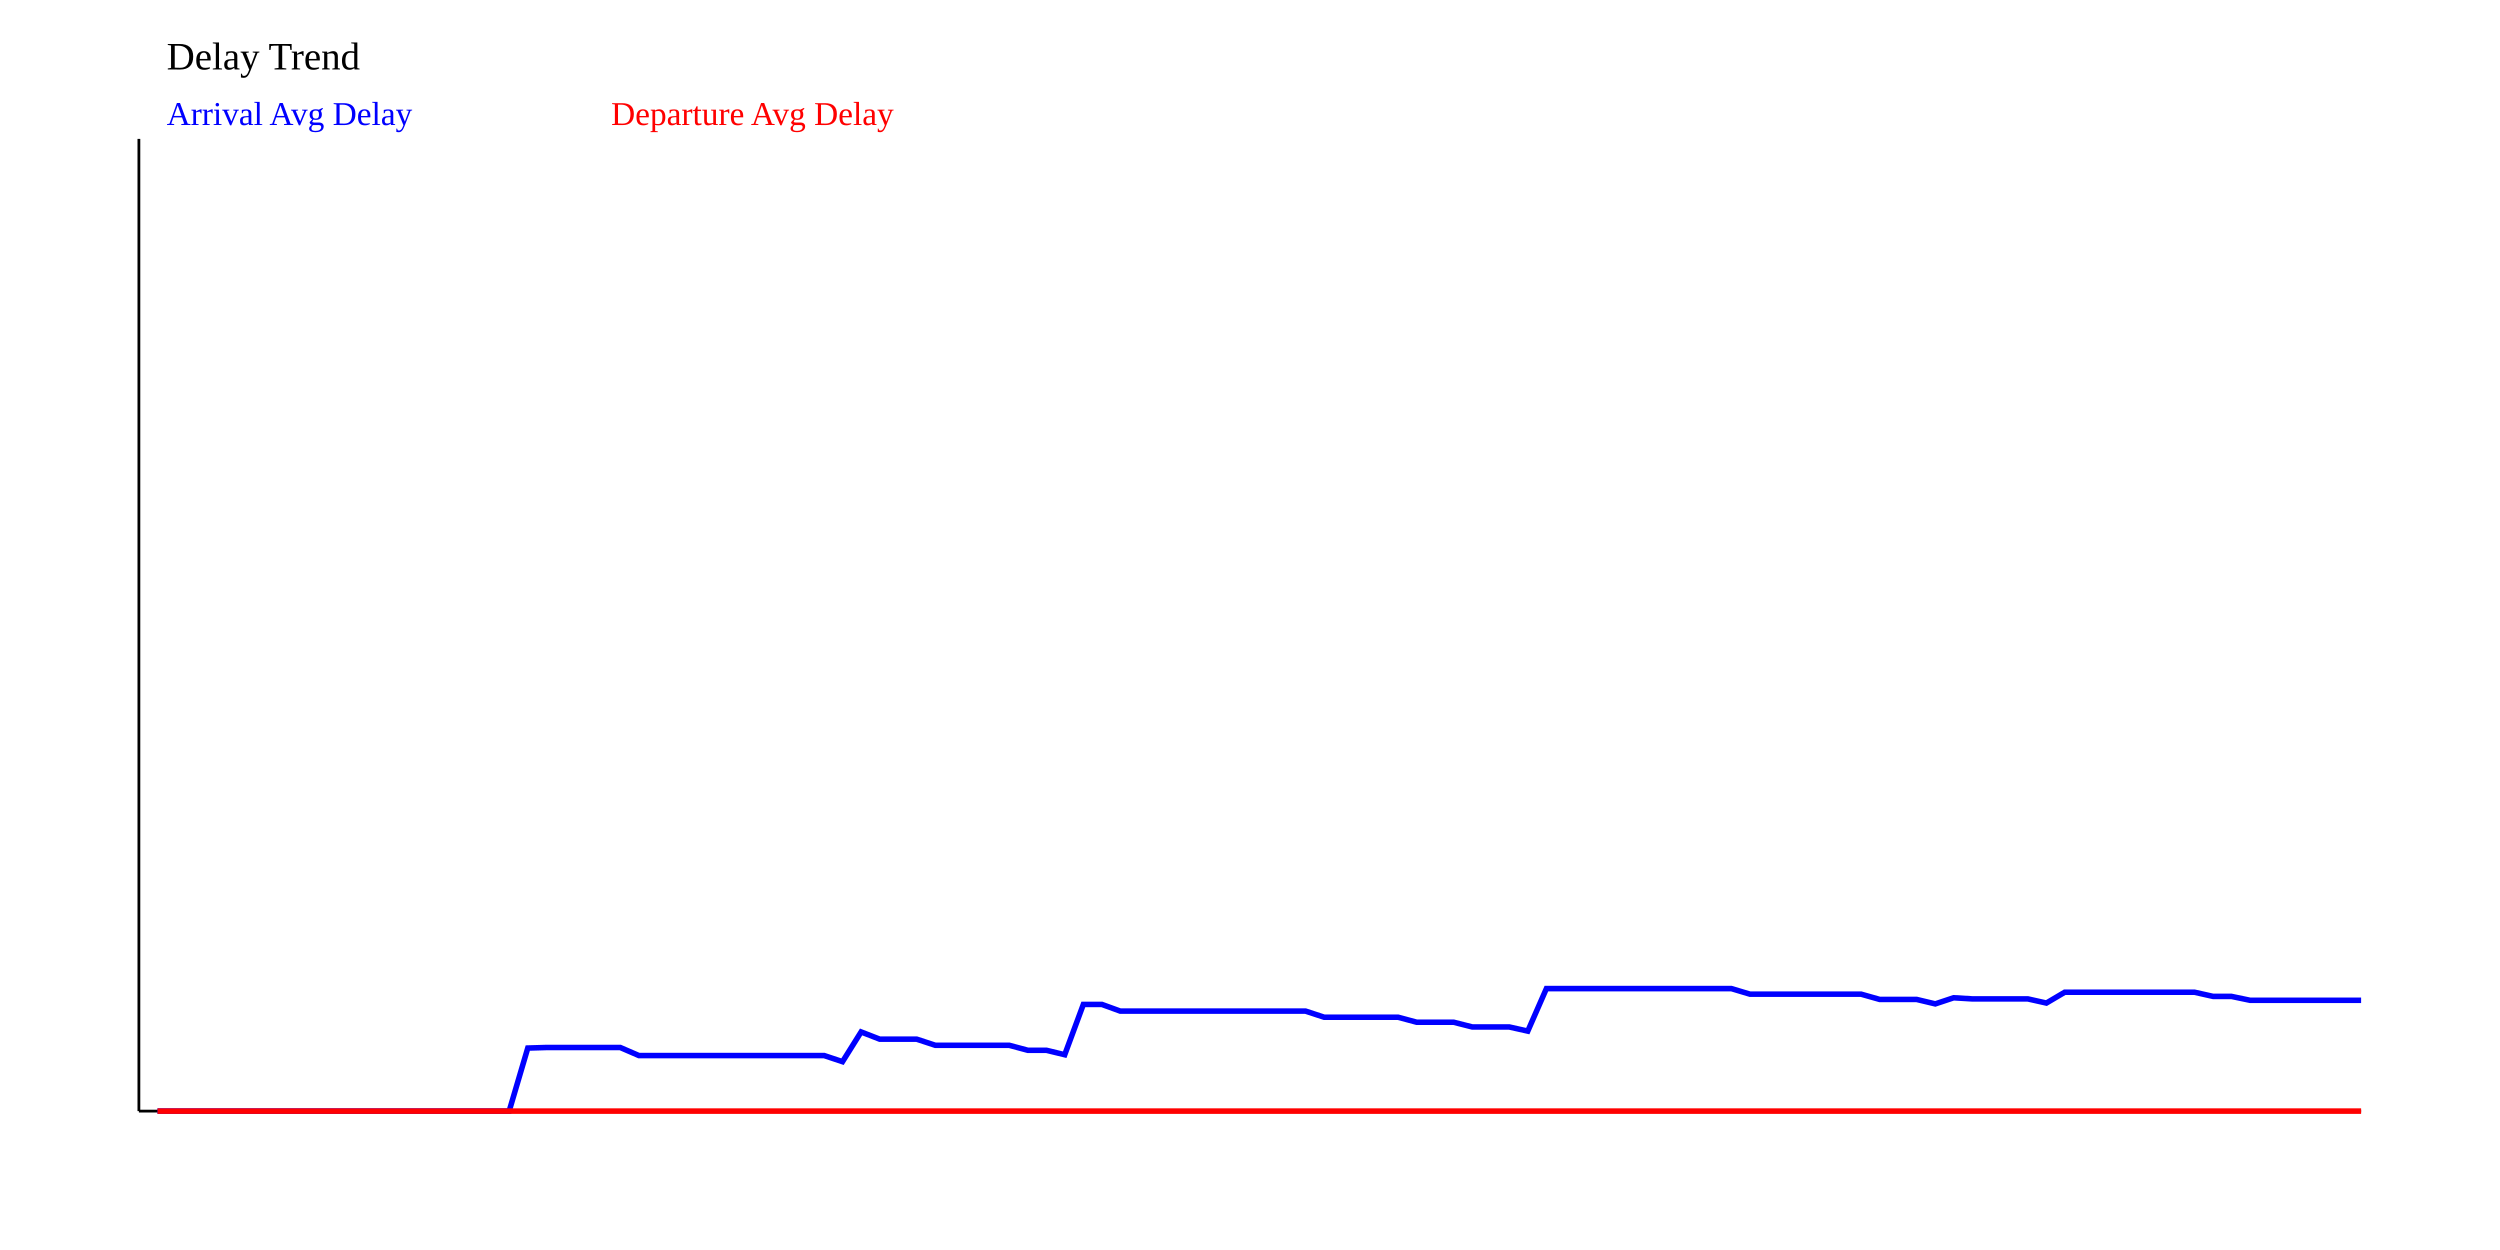
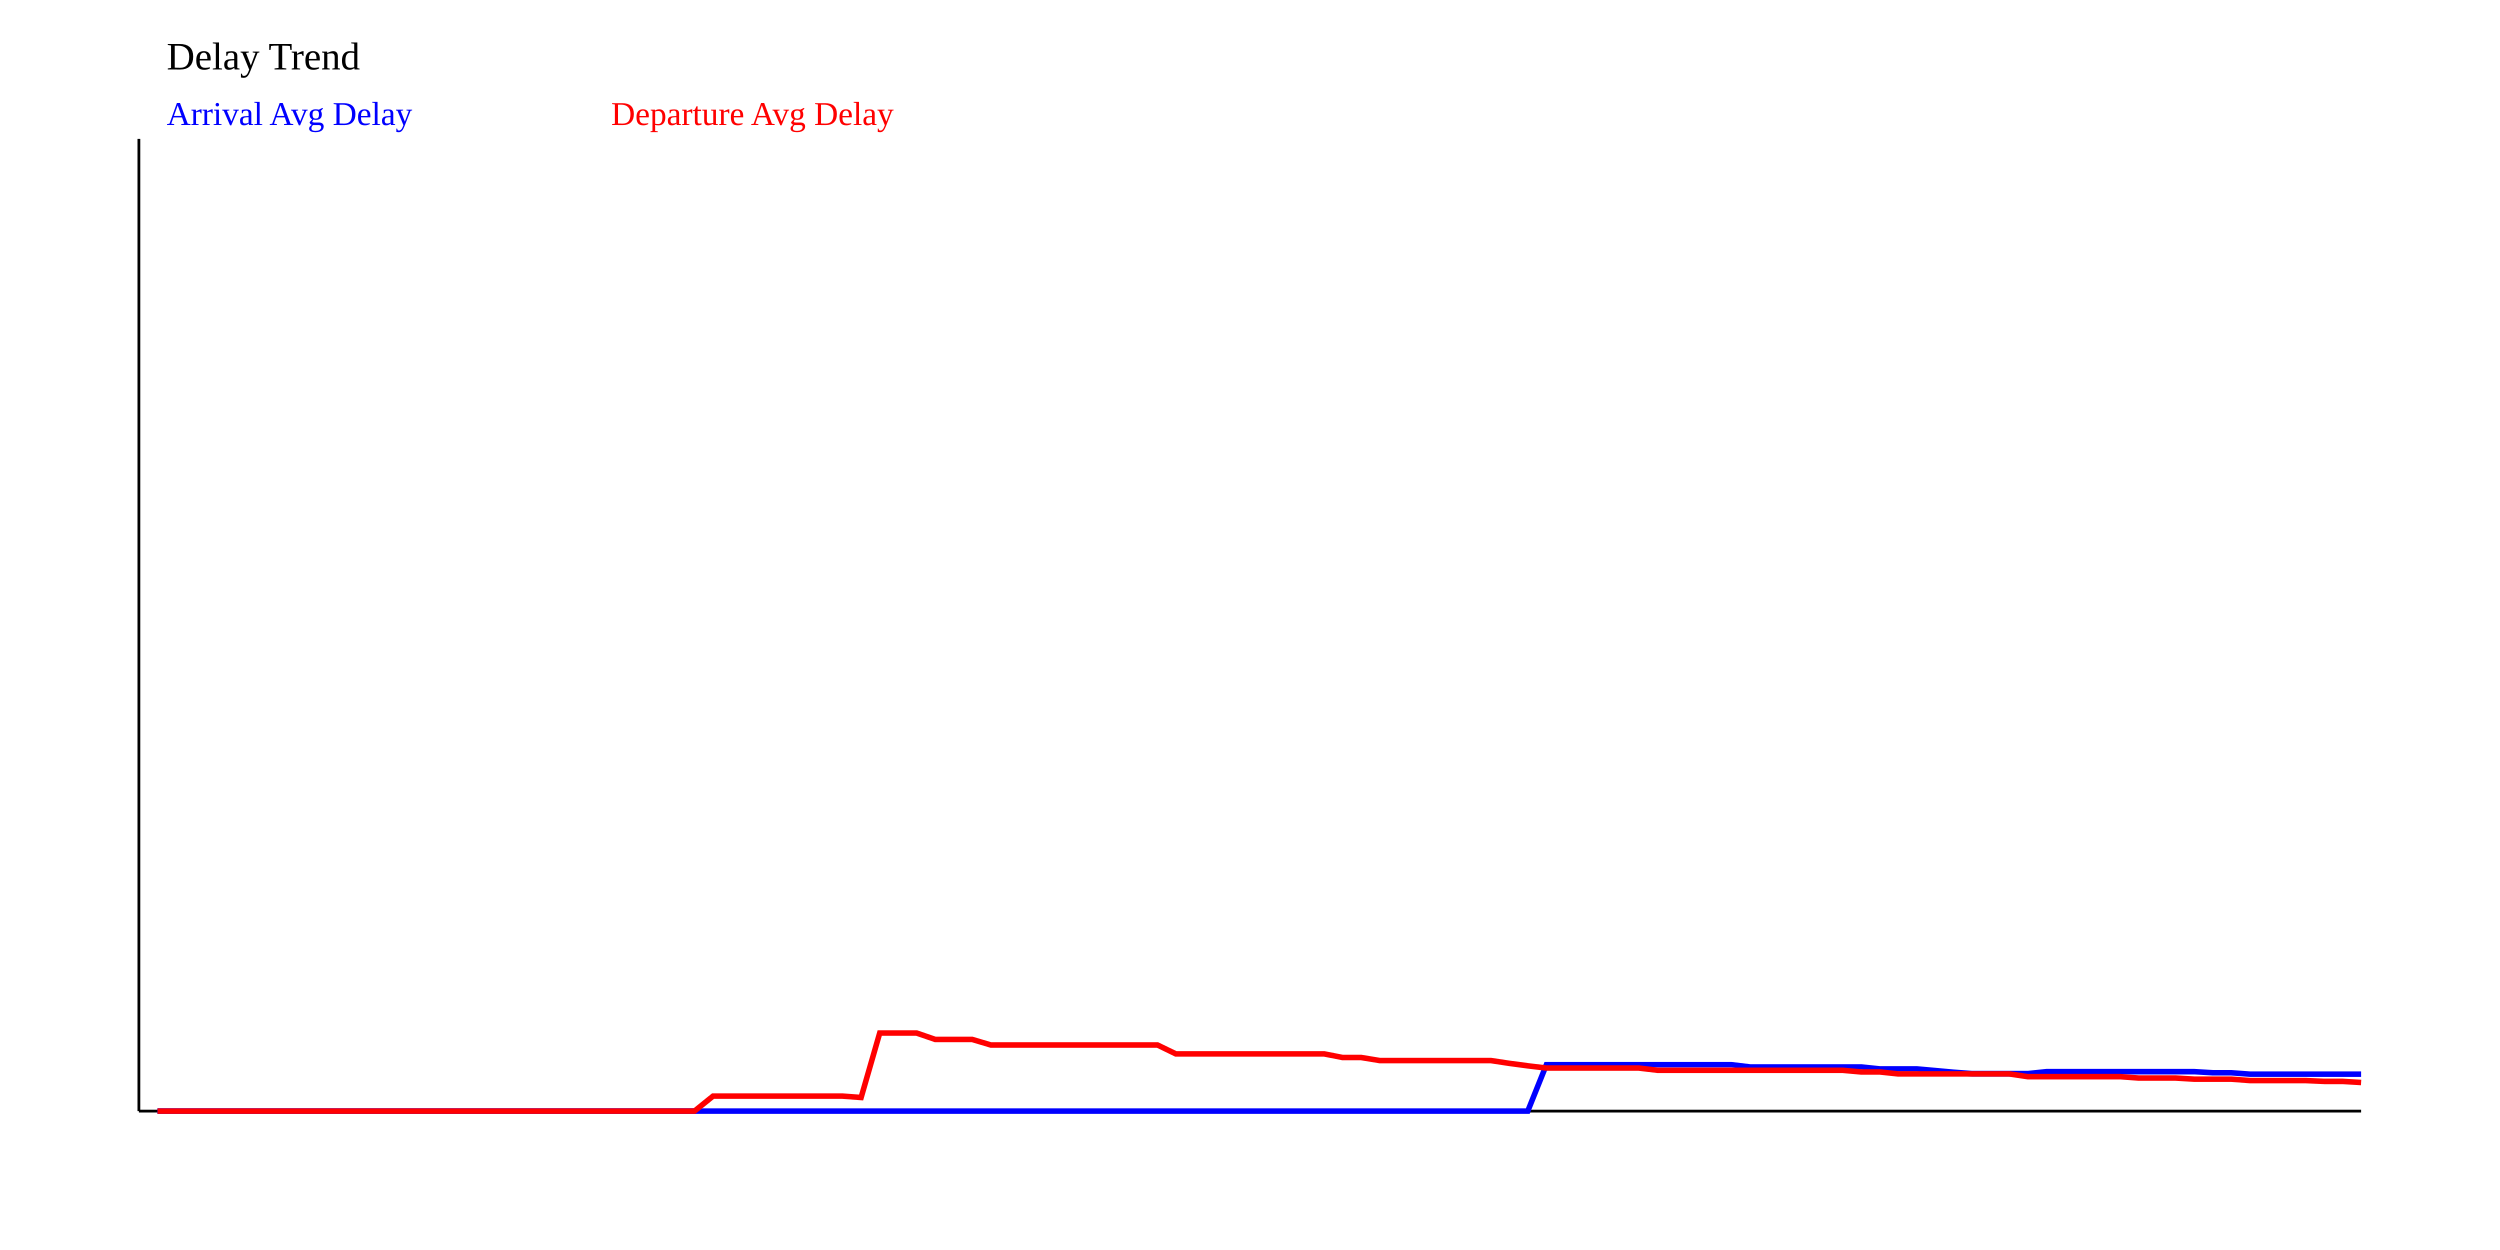
<svg xmlns="http://www.w3.org/2000/svg" width="900" height="450">
  <rect x="0" y="0" width="900" height="450" fill="white" />
  <line x1="50" y1="400" x2="850" y2="400" stroke="black" />
  <line x1="50" y1="50" x2="50" y2="400" stroke="black" />
-   <polyline fill="none" stroke="blue" stroke-width="2" points="56.7,400.0 63.3,400.0 70.0,400.0 76.7,400.0 83.3,400.0 90.0,400.0 96.7,400.0 103.3,400.0 110.0,400.0 116.7,400.0 123.3,400.0 130.0,400.0 136.7,400.0 143.3,400.0 150.0,400.0 156.7,400.0 163.3,400.0 170.0,400.0 176.7,400.0 183.3,400.0 190.0,377.3 196.7,377.1 203.3,377.1 210.0,377.1 216.7,377.1 223.3,377.1 230.0,380.0 236.7,380.0 243.3,380.0 250.0,380.0 256.7,380.0 263.3,380.0 270.0,380.0 276.7,380.0 283.3,380.0 290.0,380.0 296.7,380.0 303.3,382.2 310.0,371.5 316.7,374.1 323.3,374.1 330.0,374.1 336.7,376.3 343.3,376.3 350.0,376.3 356.7,376.3 363.3,376.3 370.0,378.1 376.7,378.1 383.3,379.7 390.0,361.6 396.7,361.6 403.3,364.0 410.0,364.0 416.7,364.0 423.3,364.0 430.0,364.0 436.7,364.0 443.3,364.0 450.0,364.0 456.7,364.0 463.3,364.0 470.0,364.0 476.7,366.2 483.3,366.2 490.0,366.2 496.7,366.2 503.3,366.2 510.0,368.0 516.7,368.0 523.3,368.0 530.0,369.7 536.7,369.7 543.3,369.7 550.0,371.2 556.7,355.9 563.3,355.9 570.0,355.9 576.7,355.9 583.3,355.9 590.0,355.9 596.7,355.9 603.3,355.9 610.0,355.9 616.7,355.9 623.3,355.9 630.0,357.9 636.7,357.9 643.3,357.9 650.0,357.9 656.7,357.9 663.3,357.9 670.0,357.9 676.7,359.8 683.3,359.8 690.0,359.8 696.7,361.4 703.3,359.2 710.0,359.6 716.7,359.6 723.3,359.6 730.0,359.6 736.7,361.1 743.3,357.2 750.0,357.2 756.7,357.2 763.3,357.2 770.0,357.2 776.7,357.2 783.3,357.2 790.0,357.2 796.7,358.7 803.3,358.7 810.0,360.1 816.7,360.1 823.3,360.1 830.0,360.1 836.7,360.1 843.3,360.1 850.0,360.1 850.0,360.1 " />
-   <polyline fill="none" stroke="red" stroke-width="2" points="56.7,400.0 63.3,400.0 70.0,400.0 76.7,400.0 83.3,400.0 90.0,400.0 96.7,400.0 103.3,400.0 110.0,400.0 116.7,400.0 123.3,400.0 130.0,400.0 136.7,400.0 143.3,400.0 150.0,400.0 156.7,400.0 163.3,400.0 170.0,400.0 176.7,400.0 183.3,400.0 190.0,400.0 196.7,400.0 203.3,400.0 210.0,400.0 216.7,400.0 223.3,400.0 230.0,400.0 236.7,400.0 243.3,400.0 250.0,400.0 256.7,400.0 263.3,400.0 270.0,400.0 276.7,400.0 283.3,400.0 290.0,400.0 296.7,400.0 303.3,400.0 310.0,400.0 316.7,400.0 323.3,400.0 330.0,400.0 336.7,400.0 343.3,400.0 350.0,400.0 356.7,400.0 363.3,400.0 370.0,400.0 376.7,400.0 383.3,400.0 390.0,400.0 396.7,400.0 403.3,400.0 410.0,400.0 416.7,400.0 423.3,400.0 430.0,400.0 436.7,400.0 443.3,400.0 450.0,400.0 456.7,400.0 463.3,400.0 470.0,400.0 476.7,400.0 483.3,400.0 490.0,400.0 496.7,400.0 503.3,400.0 510.0,400.0 516.7,400.0 523.3,400.0 530.0,400.0 536.7,400.0 543.3,400.0 550.0,400.0 556.7,400.0 563.3,400.0 570.0,400.0 576.7,400.0 583.3,400.0 590.0,400.0 596.7,400.0 603.3,400.0 610.0,400.0 616.7,400.0 623.3,400.0 630.0,400.0 636.7,400.0 643.3,400.0 650.0,400.0 656.7,400.0 663.3,400.0 670.0,400.0 676.7,400.0 683.3,400.0 690.0,400.0 696.7,400.0 703.3,400.0 710.0,400.0 716.7,400.0 723.3,400.0 730.0,400.0 736.7,400.0 743.3,400.0 750.0,400.0 756.7,400.0 763.3,400.0 770.0,400.0 776.7,400.0 783.3,400.0 790.0,400.0 796.7,400.0 803.3,400.0 810.0,400.0 816.7,400.0 823.3,400.0 830.0,400.0 836.7,400.0 843.3,400.0 850.0,400.0 850.0,400.0 " />
+   <polyline fill="none" stroke="blue" stroke-width="2" points="56.7,400.0 63.3,400.0 70.0,400.0 76.7,400.0 83.3,400.0 90.0,400.0 96.7,400.0 103.3,400.0 110.0,400.0 116.7,400.0 123.3,400.0 130.0,400.0 136.7,400.0 143.3,400.0 150.0,400.0 156.7,400.0 163.3,400.0 170.0,400.0 176.7,400.0 183.3,400.0 190.0,400.0 196.7,400.0 203.3,400.0 210.0,400.0 216.7,400.0 223.3,400.0 230.0,400.0 236.7,400.0 243.3,400.0 250.0,400.0 256.7,400.0 263.3,400.0 270.0,400.0 276.7,400.0 283.3,400.0 290.0,400.0 296.7,400.0 303.3,400.0 310.0,400.0 316.7,400.0 323.3,400.0 330.0,400.0 336.7,400.0 343.3,400.0 350.0,400.0 356.7,400.0 363.3,400.0 370.0,400.0 376.7,400.0 383.3,400.0 390.0,400.0 396.7,400.0 403.3,400.0 410.0,400.0 416.7,400.0 423.3,400.0 430.0,400.0 436.7,400.0 443.3,400.0 450.0,400.0 456.7,400.0 463.3,400.0 470.0,400.0 476.7,400.0 483.3,400.0 490.0,400.0 496.7,400.0 503.3,400.0 510.0,400.0 516.7,400.0 523.3,400.0 530.0,400.0 536.7,400.0 543.3,400.0 550.0,400.0 556.7,383.3 563.3,383.3 570.0,383.3 576.7,383.3 583.3,383.3 590.0,383.3 596.7,383.3 603.3,383.3 610.0,383.3 616.7,383.3 623.3,383.3 630.0,384.1 636.7,384.1 643.3,384.1 650.0,384.1 656.7,384.1 663.3,384.1 670.0,384.1 676.7,384.8 683.3,384.8 690.0,384.8 696.7,385.4 703.3,386.0 710.0,386.5 716.7,386.5 723.3,386.5 730.0,386.5 736.7,385.8 743.3,385.8 750.0,385.8 756.7,385.8 763.3,385.8 770.0,385.8 776.7,385.8 783.3,385.8 790.0,385.8 796.7,386.2 803.3,386.2 810.0,386.7 816.7,386.7 823.3,386.7 830.0,386.7 836.7,386.7 843.3,386.7 850.0,386.7 850.0,386.7 " />
+   <polyline fill="none" stroke="red" stroke-width="2" points="56.7,400.0 63.3,400.0 70.0,400.0 76.7,400.0 83.3,400.0 90.0,400.0 96.7,400.0 103.3,400.0 110.0,400.0 116.7,400.0 123.3,400.0 130.0,400.0 136.7,400.0 143.3,400.0 150.0,400.0 156.7,400.0 163.3,400.0 170.0,400.0 176.7,400.0 183.3,400.0 190.0,400.0 196.7,400.0 203.3,400.0 210.0,400.0 216.7,400.0 223.3,400.0 230.0,400.0 236.7,400.0 243.3,400.0 250.0,400.0 256.7,394.6 263.3,394.6 270.0,394.6 276.7,394.6 283.3,394.6 290.0,394.6 296.7,394.6 303.3,394.6 310.0,395.1 316.7,371.9 323.3,371.9 330.0,371.9 336.7,374.2 343.3,374.2 350.0,374.2 356.7,376.2 363.3,376.2 370.0,376.2 376.7,376.2 383.3,376.2 390.0,376.2 396.7,376.2 403.3,376.2 410.0,376.2 416.7,376.2 423.3,379.4 430.0,379.4 436.7,379.4 443.3,379.4 450.0,379.4 456.7,379.4 463.3,379.4 470.0,379.4 476.7,379.4 483.3,380.7 490.0,380.7 496.7,381.8 503.3,381.8 510.0,381.8 516.7,381.8 523.3,381.8 530.0,381.8 536.7,381.8 543.3,382.8 550.0,383.7 556.7,384.5 563.3,384.5 570.0,384.5 576.7,384.5 583.3,384.5 590.0,384.5 596.7,385.3 603.3,385.3 610.0,385.3 616.7,385.3 623.3,385.3 630.0,385.3 636.7,385.3 643.3,385.3 650.0,385.3 656.7,385.3 663.3,385.3 670.0,385.9 676.7,385.9 683.3,386.6 690.0,386.6 696.7,386.6 703.3,386.6 710.0,386.6 716.7,386.6 723.3,386.6 730.0,387.6 736.7,387.6 743.3,387.6 750.0,387.6 756.7,387.6 763.3,387.6 770.0,388.1 776.7,388.1 783.3,388.1 790.0,388.5 796.7,388.5 803.3,388.5 810.0,389.0 816.7,389.0 823.3,389.0 830.0,389.0 836.7,389.3 843.3,389.3 850.0,389.7 850.0,389.7 " />
  <text x="60" y="25" font-size="14">Delay Trend</text>
  <text x="60" y="45" font-size="12" fill="blue">Arrival Avg Delay</text>
  <text x="220" y="45" font-size="12" fill="red">Departure Avg Delay</text>
</svg>
